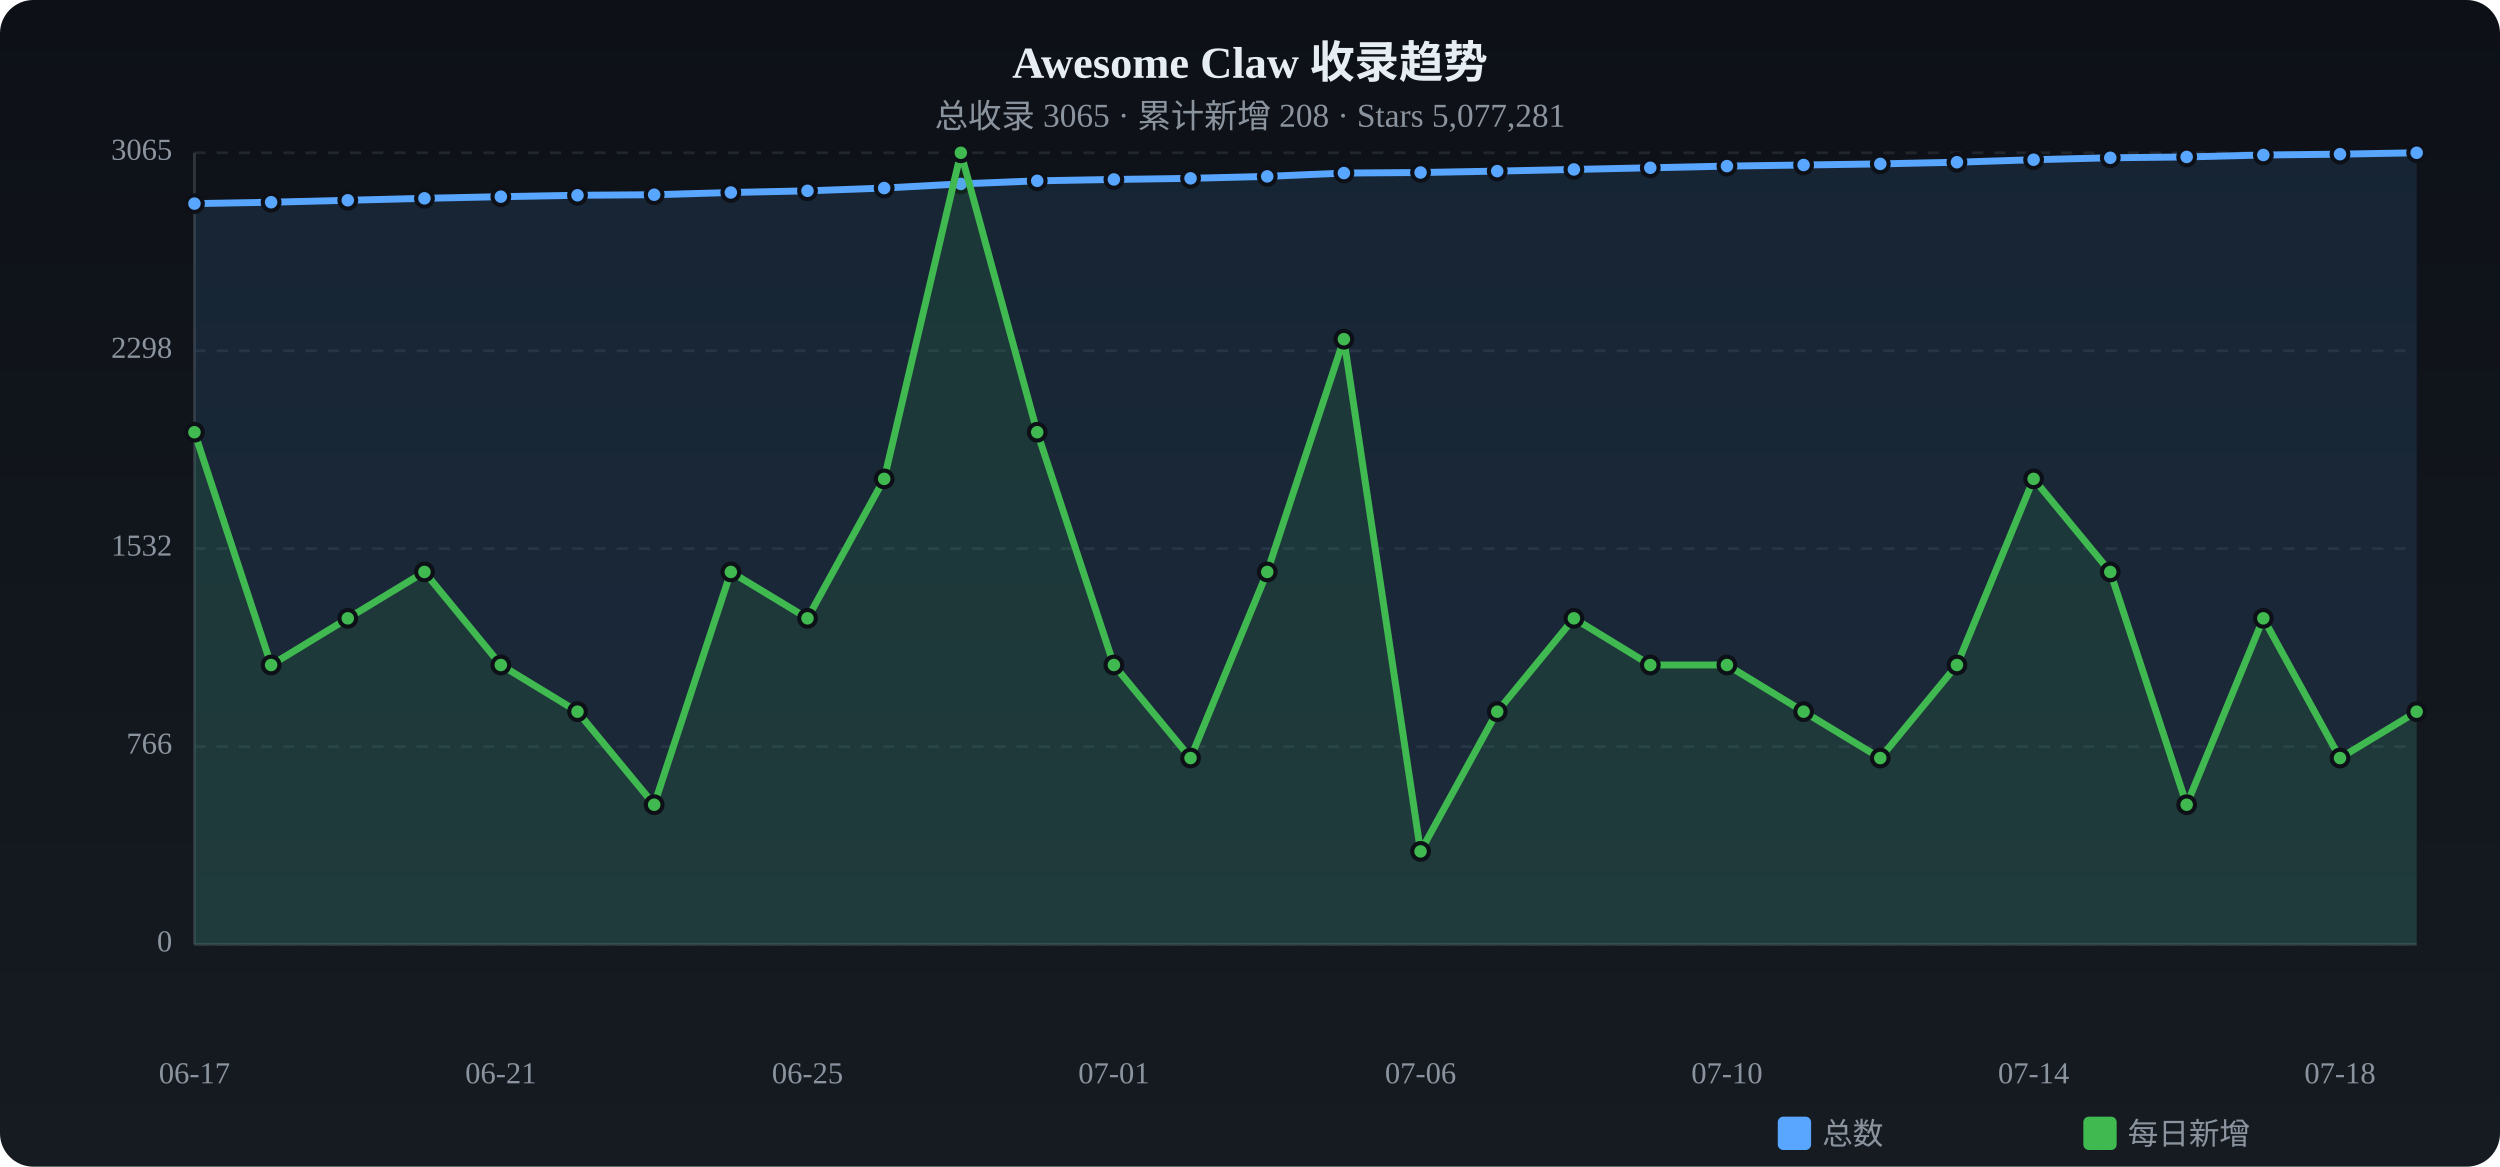
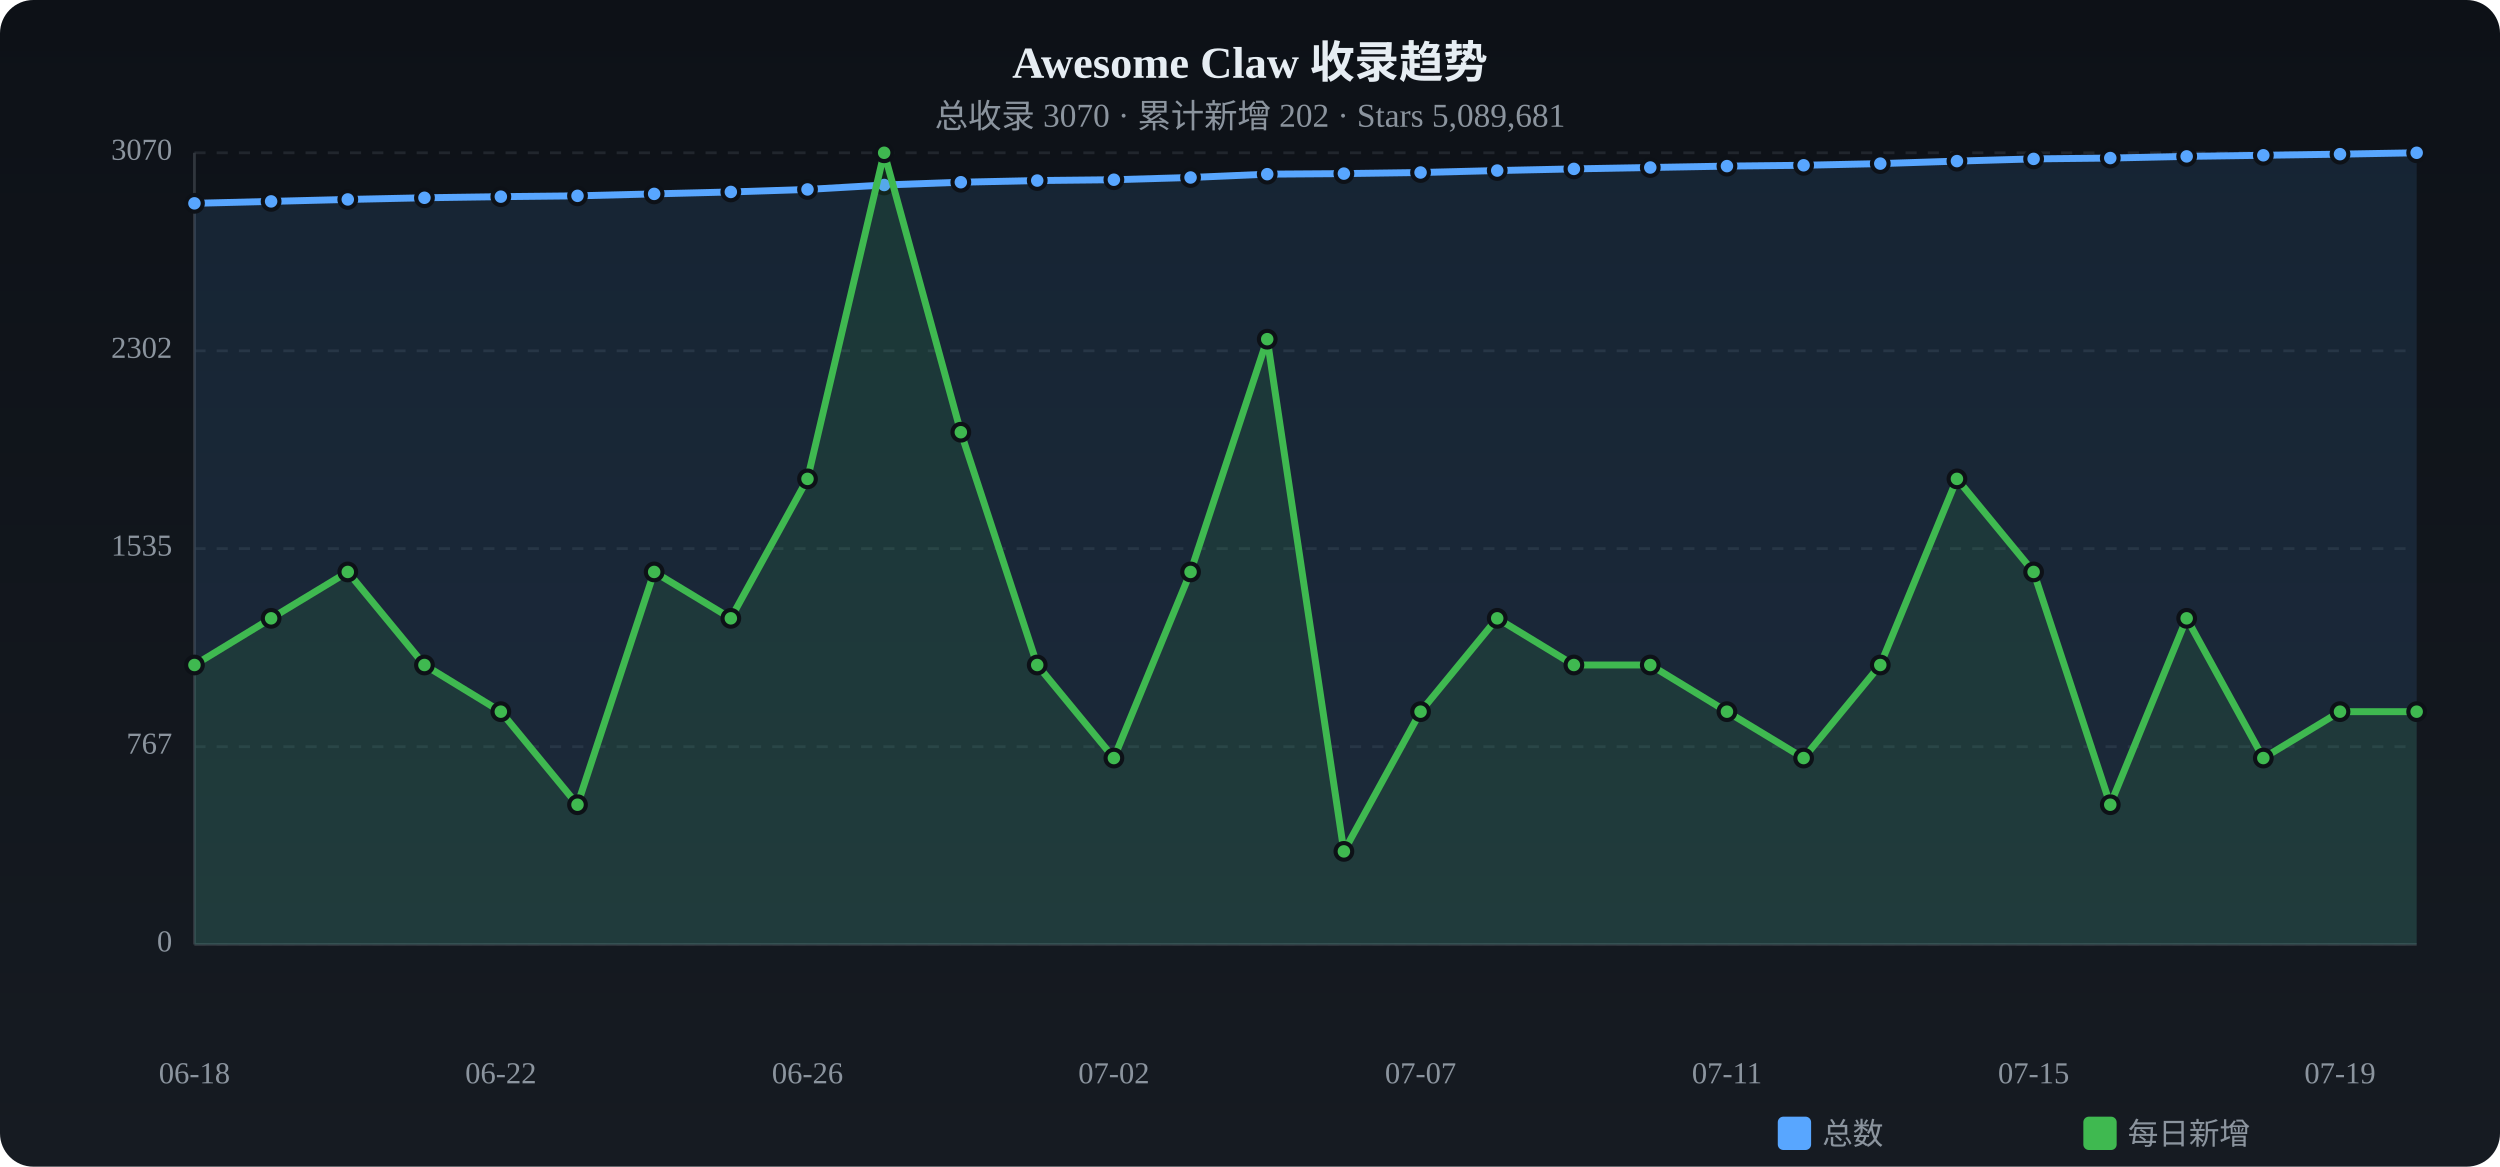
<svg xmlns="http://www.w3.org/2000/svg" viewBox="0 0 900 420" width="900" height="420">
  <defs>
    <linearGradient id="tbg" x1="0%" y1="0%" x2="0%" y2="100%">
      <stop offset="0%" stop-color="#0d1117" />
      <stop offset="100%" stop-color="#161b22" />
    </linearGradient>
  </defs>
  <rect width="900" height="420" rx="12" fill="url(#tbg)" />
  <text x="450.0" y="28" text-anchor="middle" fill="#e6edf3" font-size="16" font-weight="bold">Awesome Claw 收录趋势</text>
-   <text x="450.0" y="46" text-anchor="middle" fill="#8b949e" font-size="12">总收录 3065 · 累计新增 208 · Stars 5,077,281</text>
+   <text x="450.0" y="46" text-anchor="middle" fill="#8b949e" font-size="12">总收录 3070 · 累计新增 202 · Stars 5,089,681</text>
  <text x="62" y="340.0" text-anchor="end" fill="#8b949e" font-size="11" dominant-baseline="middle">0</text>
  <line x1="70" y1="340.0" x2="870" y2="340.0" stroke="#21262d" stroke-dasharray="4 4" />
-   <text x="62" y="268.8" text-anchor="end" fill="#8b949e" font-size="11" dominant-baseline="middle">766</text>
+   <text x="62" y="268.8" text-anchor="end" fill="#8b949e" font-size="11" dominant-baseline="middle">767</text>
  <line x1="70" y1="268.8" x2="870" y2="268.8" stroke="#21262d" stroke-dasharray="4 4" />
-   <text x="62" y="197.5" text-anchor="end" fill="#8b949e" font-size="11" dominant-baseline="middle">1532</text>
+   <text x="62" y="197.5" text-anchor="end" fill="#8b949e" font-size="11" dominant-baseline="middle">1535</text>
  <line x1="70" y1="197.5" x2="870" y2="197.5" stroke="#21262d" stroke-dasharray="4 4" />
-   <text x="62" y="126.3" text-anchor="end" fill="#8b949e" font-size="11" dominant-baseline="middle">2298</text>
+   <text x="62" y="126.3" text-anchor="end" fill="#8b949e" font-size="11" dominant-baseline="middle">2302</text>
  <line x1="70" y1="126.3" x2="870" y2="126.3" stroke="#21262d" stroke-dasharray="4 4" />
-   <text x="62" y="55.0" text-anchor="end" fill="#8b949e" font-size="11" dominant-baseline="middle">3065</text>
+   <text x="62" y="55.0" text-anchor="end" fill="#8b949e" font-size="11" dominant-baseline="middle">3070</text>
  <line x1="70" y1="55.0" x2="870" y2="55.0" stroke="#21262d" stroke-dasharray="4 4" />
  <line x1="70" y1="55" x2="70" y2="340" stroke="#30363d" />
  <line x1="70" y1="340" x2="870" y2="340" stroke="#30363d" />
-   <path d="M70.0,73.3 L97.6,72.8 L125.2,72.1 L152.8,71.4 L180.3,70.8 L207.9,70.3 L235.5,70.1 L263.1,69.3 L290.7,68.7 L318.3,67.7 L345.9,66.2 L373.4,65.1 L401.0,64.6 L428.6,64.2 L456.2,63.5 L483.8,62.3 L511.4,62.1 L539.0,61.6 L566.6,61.0 L594.1,60.4 L621.7,59.8 L649.3,59.4 L676.9,59.0 L704.5,58.4 L732.1,57.5 L759.7,56.8 L787.2,56.5 L814.8,55.8 L842.4,55.5 L870.0,55.0 L870.0,340 L70.0,340 Z" fill="#58a6ff" opacity="0.12" />
-   <polyline points="70.0,73.3 97.6,72.8 125.2,72.1 152.8,71.4 180.3,70.8 207.9,70.3 235.5,70.1 263.1,69.3 290.7,68.7 318.3,67.7 345.9,66.2 373.4,65.1 401.0,64.6 428.6,64.2 456.2,63.5 483.8,62.3 511.4,62.1 539.0,61.6 566.6,61.0 594.1,60.4 621.7,59.8 649.3,59.4 676.9,59.0 704.5,58.4 732.1,57.5 759.7,56.8 787.2,56.5 814.8,55.8 842.4,55.5 870.0,55.0" fill="none" stroke="#58a6ff" stroke-width="2.5" stroke-linecap="round" stroke-linejoin="round" />
-   <circle cx="70.0" cy="73.3" r="3" fill="#58a6ff" stroke="#0d1117" stroke-width="1.5" />
-   <circle cx="97.6" cy="72.8" r="3" fill="#58a6ff" stroke="#0d1117" stroke-width="1.5" />
-   <circle cx="125.2" cy="72.1" r="3" fill="#58a6ff" stroke="#0d1117" stroke-width="1.5" />
-   <circle cx="152.8" cy="71.4" r="3" fill="#58a6ff" stroke="#0d1117" stroke-width="1.5" />
+   <path d="M70.0,73.2 L97.6,72.5 L125.2,71.8 L152.8,71.2 L180.3,70.8 L207.9,70.5 L235.5,69.8 L263.1,69.1 L290.7,68.2 L318.3,66.6 L345.9,65.6 L373.4,65.0 L401.0,64.7 L428.6,63.9 L456.2,62.7 L483.8,62.5 L511.4,62.1 L539.0,61.4 L566.6,60.8 L594.1,60.3 L621.7,59.8 L649.3,59.5 L676.9,58.9 L704.5,58.0 L732.1,57.2 L759.7,56.9 L787.2,56.3 L814.8,55.9 L842.4,55.5 L870.0,55.0 L870.0,340 L70.0,340 Z" fill="#58a6ff" opacity="0.12" />
+   <polyline points="70.0,73.2 97.6,72.5 125.2,71.8 152.8,71.2 180.3,70.8 207.9,70.5 235.5,69.8 263.1,69.1 290.7,68.2 318.3,66.6 345.9,65.6 373.4,65.0 401.0,64.7 428.6,63.9 456.2,62.7 483.8,62.5 511.4,62.1 539.0,61.4 566.6,60.8 594.1,60.3 621.7,59.8 649.3,59.5 676.9,58.9 704.5,58.0 732.1,57.2 759.7,56.9 787.2,56.3 814.8,55.9 842.4,55.5 870.0,55.0" fill="none" stroke="#58a6ff" stroke-width="2.5" stroke-linecap="round" stroke-linejoin="round" />
+   <circle cx="70.0" cy="73.2" r="3" fill="#58a6ff" stroke="#0d1117" stroke-width="1.5" />
+   <circle cx="97.6" cy="72.5" r="3" fill="#58a6ff" stroke="#0d1117" stroke-width="1.5" />
+   <circle cx="125.2" cy="71.8" r="3" fill="#58a6ff" stroke="#0d1117" stroke-width="1.5" />
+   <circle cx="152.8" cy="71.2" r="3" fill="#58a6ff" stroke="#0d1117" stroke-width="1.5" />
  <circle cx="180.3" cy="70.8" r="3" fill="#58a6ff" stroke="#0d1117" stroke-width="1.5" />
-   <circle cx="207.9" cy="70.3" r="3" fill="#58a6ff" stroke="#0d1117" stroke-width="1.5" />
-   <circle cx="235.5" cy="70.1" r="3" fill="#58a6ff" stroke="#0d1117" stroke-width="1.5" />
-   <circle cx="263.1" cy="69.3" r="3" fill="#58a6ff" stroke="#0d1117" stroke-width="1.5" />
-   <circle cx="290.7" cy="68.7" r="3" fill="#58a6ff" stroke="#0d1117" stroke-width="1.5" />
-   <circle cx="318.3" cy="67.7" r="3" fill="#58a6ff" stroke="#0d1117" stroke-width="1.5" />
-   <circle cx="345.9" cy="66.2" r="3" fill="#58a6ff" stroke="#0d1117" stroke-width="1.5" />
-   <circle cx="373.4" cy="65.1" r="3" fill="#58a6ff" stroke="#0d1117" stroke-width="1.5" />
-   <circle cx="401.0" cy="64.6" r="3" fill="#58a6ff" stroke="#0d1117" stroke-width="1.5" />
-   <circle cx="428.6" cy="64.2" r="3" fill="#58a6ff" stroke="#0d1117" stroke-width="1.5" />
-   <circle cx="456.2" cy="63.5" r="3" fill="#58a6ff" stroke="#0d1117" stroke-width="1.5" />
-   <circle cx="483.8" cy="62.3" r="3" fill="#58a6ff" stroke="#0d1117" stroke-width="1.5" />
+   <circle cx="207.9" cy="70.5" r="3" fill="#58a6ff" stroke="#0d1117" stroke-width="1.5" />
+   <circle cx="235.5" cy="69.8" r="3" fill="#58a6ff" stroke="#0d1117" stroke-width="1.5" />
+   <circle cx="263.1" cy="69.1" r="3" fill="#58a6ff" stroke="#0d1117" stroke-width="1.5" />
+   <circle cx="290.7" cy="68.2" r="3" fill="#58a6ff" stroke="#0d1117" stroke-width="1.5" />
+   <circle cx="318.3" cy="66.6" r="3" fill="#58a6ff" stroke="#0d1117" stroke-width="1.5" />
+   <circle cx="345.9" cy="65.6" r="3" fill="#58a6ff" stroke="#0d1117" stroke-width="1.5" />
+   <circle cx="373.4" cy="65.0" r="3" fill="#58a6ff" stroke="#0d1117" stroke-width="1.5" />
+   <circle cx="401.0" cy="64.7" r="3" fill="#58a6ff" stroke="#0d1117" stroke-width="1.5" />
+   <circle cx="428.6" cy="63.9" r="3" fill="#58a6ff" stroke="#0d1117" stroke-width="1.5" />
+   <circle cx="456.2" cy="62.7" r="3" fill="#58a6ff" stroke="#0d1117" stroke-width="1.5" />
+   <circle cx="483.8" cy="62.5" r="3" fill="#58a6ff" stroke="#0d1117" stroke-width="1.5" />
  <circle cx="511.4" cy="62.1" r="3" fill="#58a6ff" stroke="#0d1117" stroke-width="1.5" />
-   <circle cx="539.0" cy="61.6" r="3" fill="#58a6ff" stroke="#0d1117" stroke-width="1.5" />
-   <circle cx="566.6" cy="61.0" r="3" fill="#58a6ff" stroke="#0d1117" stroke-width="1.5" />
-   <circle cx="594.1" cy="60.4" r="3" fill="#58a6ff" stroke="#0d1117" stroke-width="1.5" />
+   <circle cx="539.0" cy="61.4" r="3" fill="#58a6ff" stroke="#0d1117" stroke-width="1.5" />
+   <circle cx="566.6" cy="60.8" r="3" fill="#58a6ff" stroke="#0d1117" stroke-width="1.5" />
+   <circle cx="594.1" cy="60.3" r="3" fill="#58a6ff" stroke="#0d1117" stroke-width="1.5" />
  <circle cx="621.7" cy="59.8" r="3" fill="#58a6ff" stroke="#0d1117" stroke-width="1.5" />
-   <circle cx="649.3" cy="59.4" r="3" fill="#58a6ff" stroke="#0d1117" stroke-width="1.5" />
-   <circle cx="676.9" cy="59.0" r="3" fill="#58a6ff" stroke="#0d1117" stroke-width="1.5" />
-   <circle cx="704.5" cy="58.4" r="3" fill="#58a6ff" stroke="#0d1117" stroke-width="1.5" />
-   <circle cx="732.1" cy="57.5" r="3" fill="#58a6ff" stroke="#0d1117" stroke-width="1.5" />
-   <circle cx="759.7" cy="56.8" r="3" fill="#58a6ff" stroke="#0d1117" stroke-width="1.5" />
-   <circle cx="787.2" cy="56.5" r="3" fill="#58a6ff" stroke="#0d1117" stroke-width="1.5" />
-   <circle cx="814.8" cy="55.8" r="3" fill="#58a6ff" stroke="#0d1117" stroke-width="1.5" />
+   <circle cx="649.3" cy="59.5" r="3" fill="#58a6ff" stroke="#0d1117" stroke-width="1.5" />
+   <circle cx="676.9" cy="58.9" r="3" fill="#58a6ff" stroke="#0d1117" stroke-width="1.5" />
+   <circle cx="704.5" cy="58.0" r="3" fill="#58a6ff" stroke="#0d1117" stroke-width="1.5" />
+   <circle cx="732.1" cy="57.2" r="3" fill="#58a6ff" stroke="#0d1117" stroke-width="1.5" />
+   <circle cx="759.7" cy="56.9" r="3" fill="#58a6ff" stroke="#0d1117" stroke-width="1.5" />
+   <circle cx="787.2" cy="56.3" r="3" fill="#58a6ff" stroke="#0d1117" stroke-width="1.5" />
+   <circle cx="814.8" cy="55.9" r="3" fill="#58a6ff" stroke="#0d1117" stroke-width="1.5" />
  <circle cx="842.4" cy="55.5" r="3" fill="#58a6ff" stroke="#0d1117" stroke-width="1.5" />
  <circle cx="870.0" cy="55.0" r="3" fill="#58a6ff" stroke="#0d1117" stroke-width="1.5" />
-   <path d="M70.0,155.6 L97.6,239.4 L125.2,222.6 L152.8,205.9 L180.3,239.4 L207.9,256.2 L235.5,289.7 L263.1,205.9 L290.7,222.6 L318.3,172.4 L345.9,55.0 L373.4,155.6 L401.0,239.4 L428.6,272.9 L456.2,205.9 L483.8,122.1 L511.4,306.5 L539.0,256.2 L566.6,222.6 L594.1,239.4 L621.7,239.4 L649.3,256.2 L676.9,272.9 L704.5,239.4 L732.1,172.4 L759.7,205.9 L787.2,289.7 L814.8,222.6 L842.4,272.9 L870.0,256.2 L870.0,340 L70.0,340 Z" fill="#3fb950" opacity="0.12" />
-   <polyline points="70.0,155.6 97.6,239.4 125.2,222.6 152.8,205.9 180.3,239.4 207.9,256.2 235.5,289.7 263.1,205.9 290.7,222.6 318.3,172.4 345.9,55.0 373.4,155.6 401.0,239.4 428.6,272.9 456.2,205.9 483.8,122.1 511.4,306.5 539.0,256.2 566.6,222.6 594.1,239.4 621.7,239.4 649.3,256.2 676.9,272.9 704.5,239.4 732.1,172.4 759.7,205.9 787.2,289.7 814.8,222.6 842.4,272.9 870.0,256.2" fill="none" stroke="#3fb950" stroke-width="2.5" stroke-linecap="round" stroke-linejoin="round" />
-   <circle cx="70.0" cy="155.6" r="3" fill="#3fb950" stroke="#0d1117" stroke-width="1.5" />
-   <circle cx="97.6" cy="239.4" r="3" fill="#3fb950" stroke="#0d1117" stroke-width="1.5" />
-   <circle cx="125.2" cy="222.6" r="3" fill="#3fb950" stroke="#0d1117" stroke-width="1.5" />
-   <circle cx="152.8" cy="205.9" r="3" fill="#3fb950" stroke="#0d1117" stroke-width="1.5" />
-   <circle cx="180.3" cy="239.4" r="3" fill="#3fb950" stroke="#0d1117" stroke-width="1.5" />
-   <circle cx="207.9" cy="256.2" r="3" fill="#3fb950" stroke="#0d1117" stroke-width="1.5" />
-   <circle cx="235.5" cy="289.7" r="3" fill="#3fb950" stroke="#0d1117" stroke-width="1.5" />
-   <circle cx="263.1" cy="205.9" r="3" fill="#3fb950" stroke="#0d1117" stroke-width="1.5" />
-   <circle cx="290.7" cy="222.6" r="3" fill="#3fb950" stroke="#0d1117" stroke-width="1.5" />
-   <circle cx="318.3" cy="172.4" r="3" fill="#3fb950" stroke="#0d1117" stroke-width="1.5" />
-   <circle cx="345.9" cy="55.0" r="3" fill="#3fb950" stroke="#0d1117" stroke-width="1.5" />
-   <circle cx="373.4" cy="155.6" r="3" fill="#3fb950" stroke="#0d1117" stroke-width="1.5" />
-   <circle cx="401.0" cy="239.4" r="3" fill="#3fb950" stroke="#0d1117" stroke-width="1.5" />
-   <circle cx="428.6" cy="272.9" r="3" fill="#3fb950" stroke="#0d1117" stroke-width="1.5" />
-   <circle cx="456.2" cy="205.9" r="3" fill="#3fb950" stroke="#0d1117" stroke-width="1.5" />
-   <circle cx="483.8" cy="122.1" r="3" fill="#3fb950" stroke="#0d1117" stroke-width="1.5" />
-   <circle cx="511.4" cy="306.5" r="3" fill="#3fb950" stroke="#0d1117" stroke-width="1.5" />
-   <circle cx="539.0" cy="256.2" r="3" fill="#3fb950" stroke="#0d1117" stroke-width="1.5" />
-   <circle cx="566.6" cy="222.6" r="3" fill="#3fb950" stroke="#0d1117" stroke-width="1.5" />
+   <path d="M70.0,239.4 L97.6,222.6 L125.2,205.9 L152.8,239.4 L180.3,256.2 L207.9,289.7 L235.5,205.9 L263.1,222.6 L290.7,172.4 L318.3,55.0 L345.9,155.6 L373.4,239.4 L401.0,272.9 L428.6,205.9 L456.2,122.1 L483.8,306.5 L511.4,256.2 L539.0,222.6 L566.6,239.4 L594.1,239.4 L621.7,256.2 L649.3,272.9 L676.9,239.4 L704.5,172.4 L732.1,205.9 L759.7,289.7 L787.2,222.6 L814.8,272.9 L842.4,256.2 L870.0,256.2 L870.0,340 L70.0,340 Z" fill="#3fb950" opacity="0.12" />
+   <polyline points="70.0,239.4 97.6,222.6 125.2,205.9 152.8,239.4 180.3,256.2 207.9,289.7 235.5,205.9 263.1,222.6 290.7,172.4 318.3,55.0 345.9,155.6 373.4,239.4 401.0,272.9 428.6,205.9 456.2,122.1 483.8,306.5 511.4,256.2 539.0,222.6 566.6,239.4 594.1,239.4 621.7,256.2 649.3,272.9 676.9,239.4 704.5,172.4 732.1,205.9 759.7,289.7 787.2,222.6 814.8,272.9 842.4,256.2 870.0,256.2" fill="none" stroke="#3fb950" stroke-width="2.5" stroke-linecap="round" stroke-linejoin="round" />
+   <circle cx="70.0" cy="239.4" r="3" fill="#3fb950" stroke="#0d1117" stroke-width="1.5" />
+   <circle cx="97.6" cy="222.6" r="3" fill="#3fb950" stroke="#0d1117" stroke-width="1.5" />
+   <circle cx="125.2" cy="205.9" r="3" fill="#3fb950" stroke="#0d1117" stroke-width="1.5" />
+   <circle cx="152.8" cy="239.4" r="3" fill="#3fb950" stroke="#0d1117" stroke-width="1.5" />
+   <circle cx="180.3" cy="256.2" r="3" fill="#3fb950" stroke="#0d1117" stroke-width="1.5" />
+   <circle cx="207.9" cy="289.7" r="3" fill="#3fb950" stroke="#0d1117" stroke-width="1.5" />
+   <circle cx="235.5" cy="205.9" r="3" fill="#3fb950" stroke="#0d1117" stroke-width="1.5" />
+   <circle cx="263.1" cy="222.6" r="3" fill="#3fb950" stroke="#0d1117" stroke-width="1.5" />
+   <circle cx="290.7" cy="172.4" r="3" fill="#3fb950" stroke="#0d1117" stroke-width="1.5" />
+   <circle cx="318.3" cy="55.0" r="3" fill="#3fb950" stroke="#0d1117" stroke-width="1.5" />
+   <circle cx="345.9" cy="155.6" r="3" fill="#3fb950" stroke="#0d1117" stroke-width="1.5" />
+   <circle cx="373.4" cy="239.4" r="3" fill="#3fb950" stroke="#0d1117" stroke-width="1.5" />
+   <circle cx="401.0" cy="272.9" r="3" fill="#3fb950" stroke="#0d1117" stroke-width="1.5" />
+   <circle cx="428.6" cy="205.9" r="3" fill="#3fb950" stroke="#0d1117" stroke-width="1.5" />
+   <circle cx="456.2" cy="122.1" r="3" fill="#3fb950" stroke="#0d1117" stroke-width="1.5" />
+   <circle cx="483.8" cy="306.5" r="3" fill="#3fb950" stroke="#0d1117" stroke-width="1.5" />
+   <circle cx="511.4" cy="256.2" r="3" fill="#3fb950" stroke="#0d1117" stroke-width="1.5" />
+   <circle cx="539.0" cy="222.6" r="3" fill="#3fb950" stroke="#0d1117" stroke-width="1.5" />
+   <circle cx="566.6" cy="239.4" r="3" fill="#3fb950" stroke="#0d1117" stroke-width="1.5" />
  <circle cx="594.1" cy="239.4" r="3" fill="#3fb950" stroke="#0d1117" stroke-width="1.5" />
-   <circle cx="621.7" cy="239.4" r="3" fill="#3fb950" stroke="#0d1117" stroke-width="1.5" />
-   <circle cx="649.3" cy="256.2" r="3" fill="#3fb950" stroke="#0d1117" stroke-width="1.5" />
-   <circle cx="676.9" cy="272.9" r="3" fill="#3fb950" stroke="#0d1117" stroke-width="1.5" />
-   <circle cx="704.5" cy="239.4" r="3" fill="#3fb950" stroke="#0d1117" stroke-width="1.5" />
-   <circle cx="732.1" cy="172.4" r="3" fill="#3fb950" stroke="#0d1117" stroke-width="1.5" />
-   <circle cx="759.7" cy="205.9" r="3" fill="#3fb950" stroke="#0d1117" stroke-width="1.5" />
-   <circle cx="787.2" cy="289.7" r="3" fill="#3fb950" stroke="#0d1117" stroke-width="1.5" />
-   <circle cx="814.8" cy="222.6" r="3" fill="#3fb950" stroke="#0d1117" stroke-width="1.5" />
-   <circle cx="842.4" cy="272.9" r="3" fill="#3fb950" stroke="#0d1117" stroke-width="1.5" />
+   <circle cx="621.7" cy="256.2" r="3" fill="#3fb950" stroke="#0d1117" stroke-width="1.5" />
+   <circle cx="649.3" cy="272.9" r="3" fill="#3fb950" stroke="#0d1117" stroke-width="1.5" />
+   <circle cx="676.9" cy="239.4" r="3" fill="#3fb950" stroke="#0d1117" stroke-width="1.5" />
+   <circle cx="704.5" cy="172.4" r="3" fill="#3fb950" stroke="#0d1117" stroke-width="1.5" />
+   <circle cx="732.1" cy="205.9" r="3" fill="#3fb950" stroke="#0d1117" stroke-width="1.5" />
+   <circle cx="759.7" cy="289.7" r="3" fill="#3fb950" stroke="#0d1117" stroke-width="1.5" />
+   <circle cx="787.2" cy="222.6" r="3" fill="#3fb950" stroke="#0d1117" stroke-width="1.5" />
+   <circle cx="814.8" cy="272.9" r="3" fill="#3fb950" stroke="#0d1117" stroke-width="1.5" />
+   <circle cx="842.4" cy="256.2" r="3" fill="#3fb950" stroke="#0d1117" stroke-width="1.5" />
  <circle cx="870.0" cy="256.2" r="3" fill="#3fb950" stroke="#0d1117" stroke-width="1.5" />
-   <text x="70.0" y="390" text-anchor="middle" fill="#8b949e" font-size="11">06-17</text>
-   <text x="180.3" y="390" text-anchor="middle" fill="#8b949e" font-size="11">06-21</text>
-   <text x="290.7" y="390" text-anchor="middle" fill="#8b949e" font-size="11">06-25</text>
-   <text x="401.0" y="390" text-anchor="middle" fill="#8b949e" font-size="11">07-01</text>
-   <text x="511.4" y="390" text-anchor="middle" fill="#8b949e" font-size="11">07-06</text>
-   <text x="621.7" y="390" text-anchor="middle" fill="#8b949e" font-size="11">07-10</text>
-   <text x="732.1" y="390" text-anchor="middle" fill="#8b949e" font-size="11">07-14</text>
-   <text x="842.4" y="390" text-anchor="middle" fill="#8b949e" font-size="11">07-18</text>
+   <text x="70.0" y="390" text-anchor="middle" fill="#8b949e" font-size="11">06-18</text>
+   <text x="180.3" y="390" text-anchor="middle" fill="#8b949e" font-size="11">06-22</text>
+   <text x="290.7" y="390" text-anchor="middle" fill="#8b949e" font-size="11">06-26</text>
+   <text x="401.0" y="390" text-anchor="middle" fill="#8b949e" font-size="11">07-02</text>
+   <text x="511.4" y="390" text-anchor="middle" fill="#8b949e" font-size="11">07-07</text>
+   <text x="621.7" y="390" text-anchor="middle" fill="#8b949e" font-size="11">07-11</text>
+   <text x="732.1" y="390" text-anchor="middle" fill="#8b949e" font-size="11">07-15</text>
+   <text x="842.4" y="390" text-anchor="middle" fill="#8b949e" font-size="11">07-19</text>
  <rect x="640" y="402" width="12" height="12" rx="2" fill="#58a6ff" />
  <text x="656" y="412" fill="#8b949e" font-size="11">总数</text>
  <rect x="750" y="402" width="12" height="12" rx="2" fill="#3fb950" />
  <text x="766" y="412" fill="#8b949e" font-size="11">每日新增</text>
</svg>
